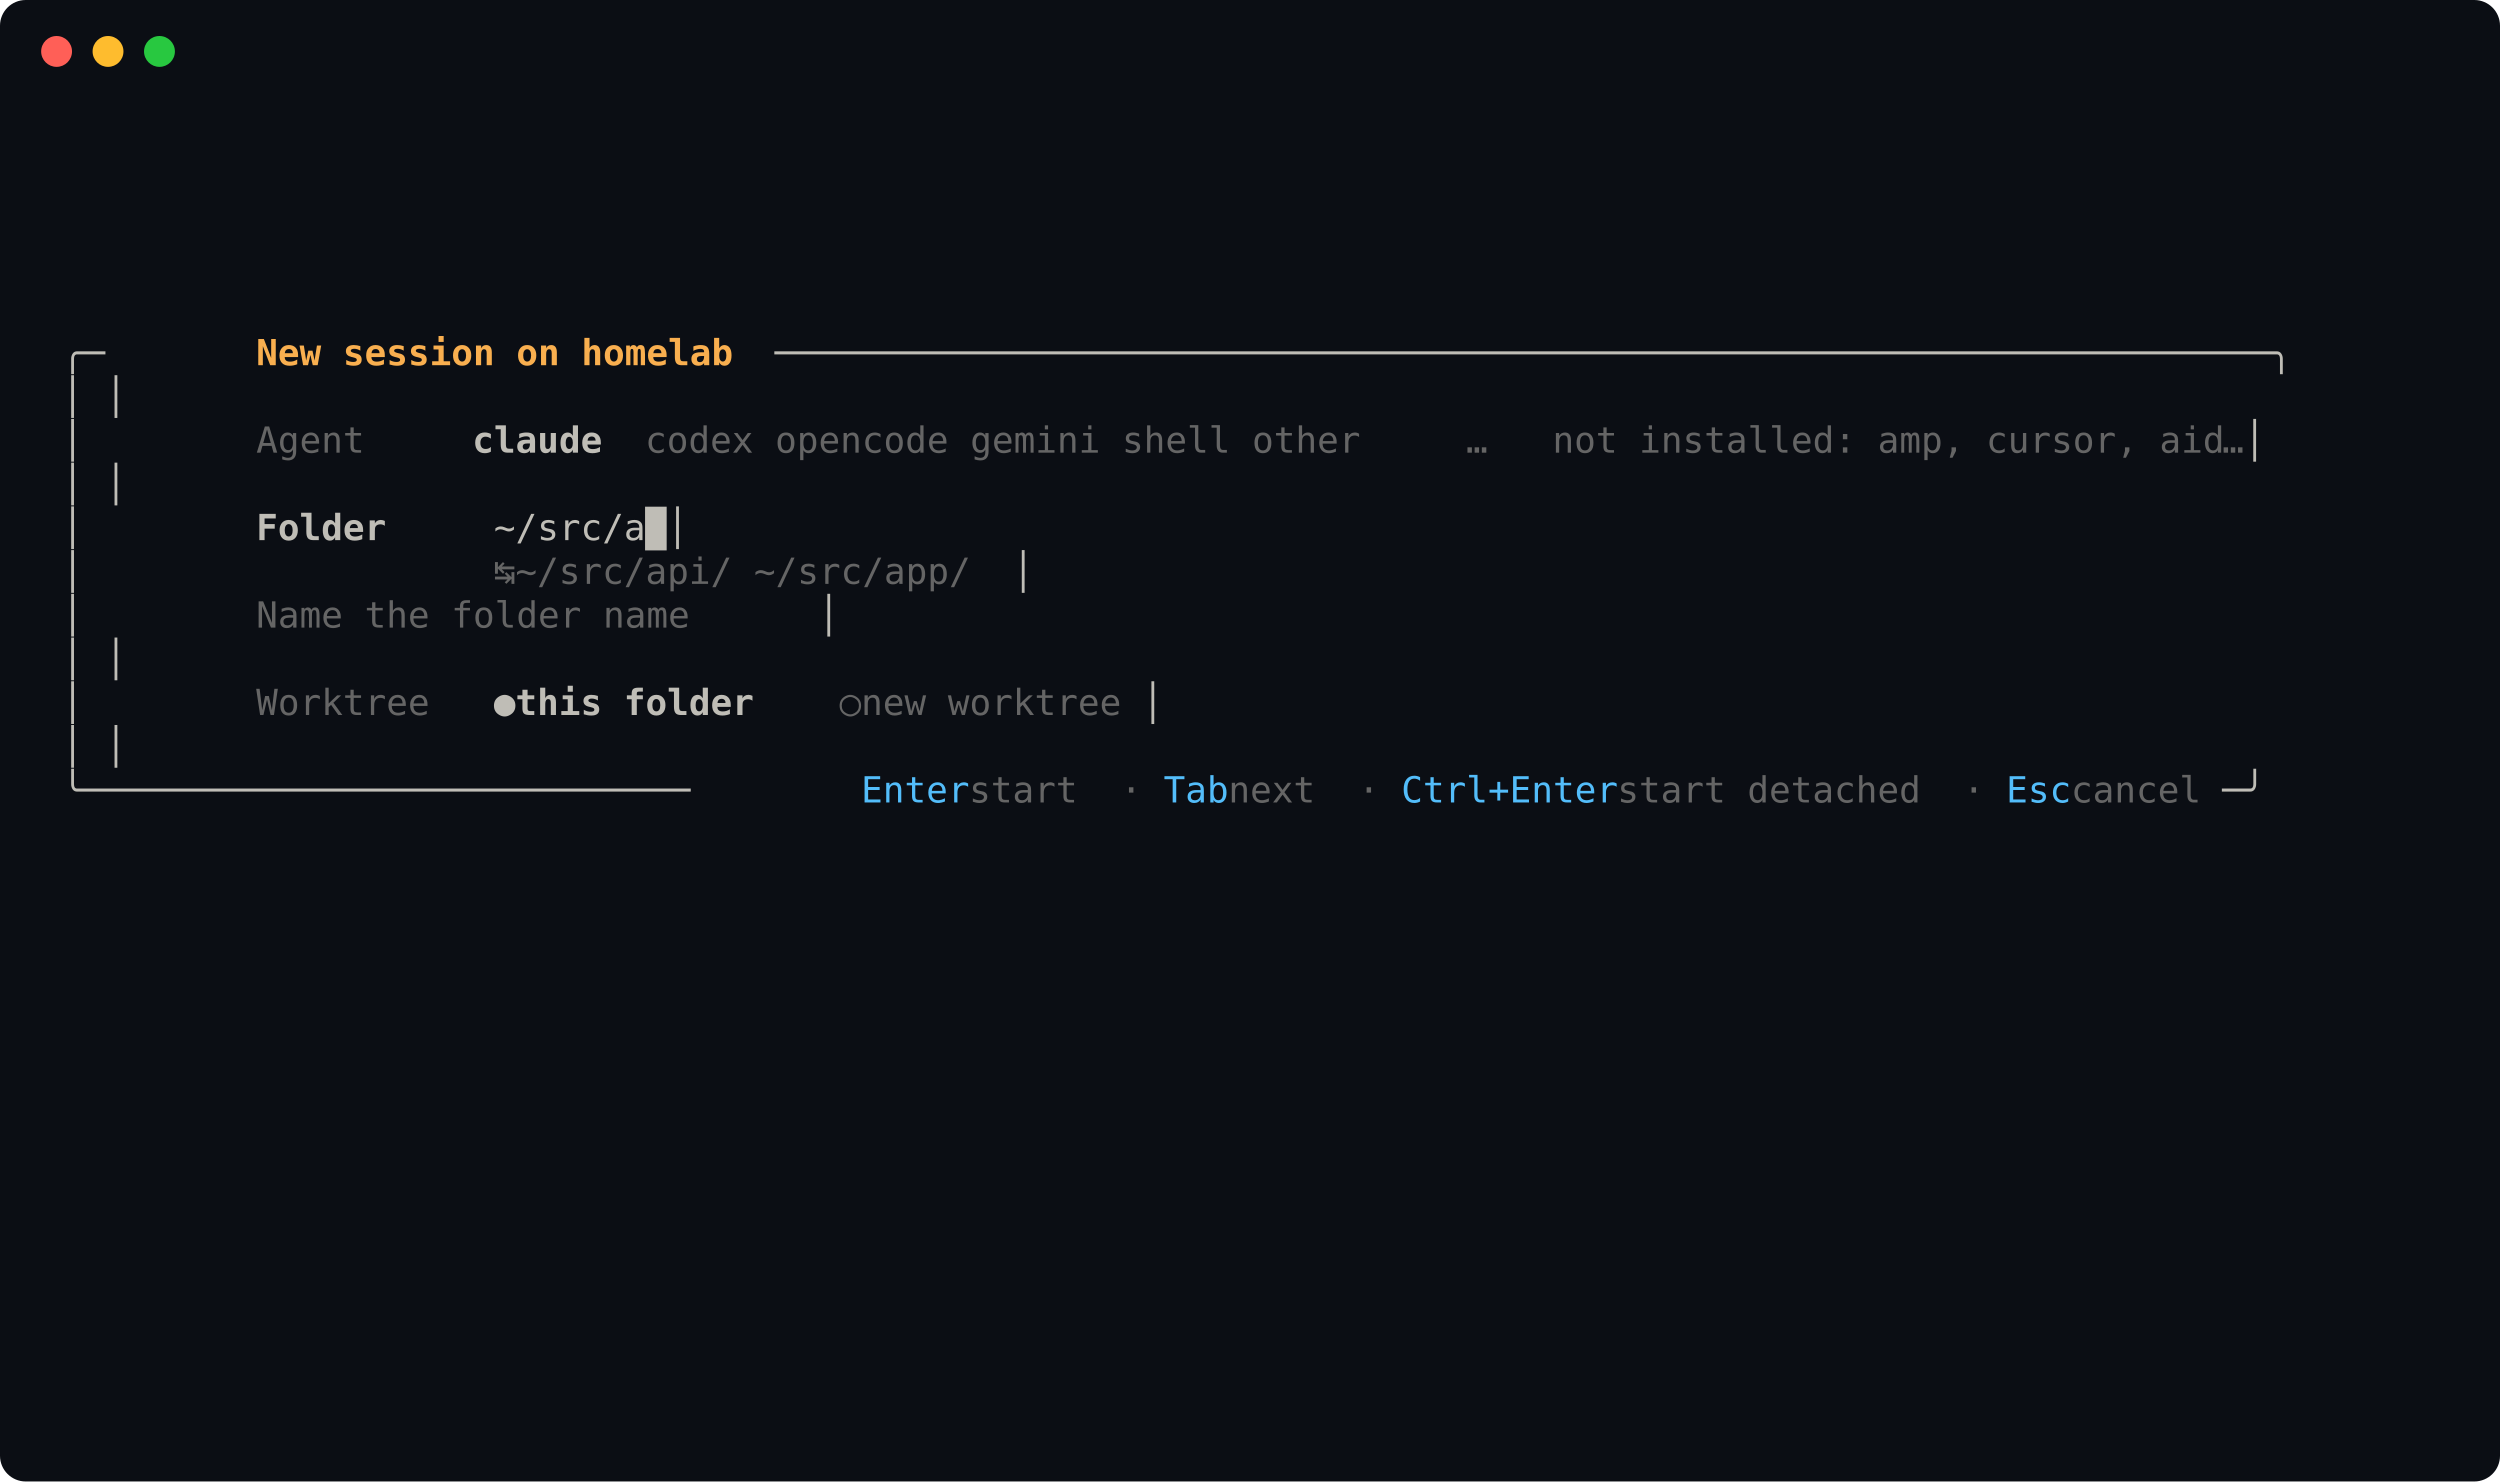
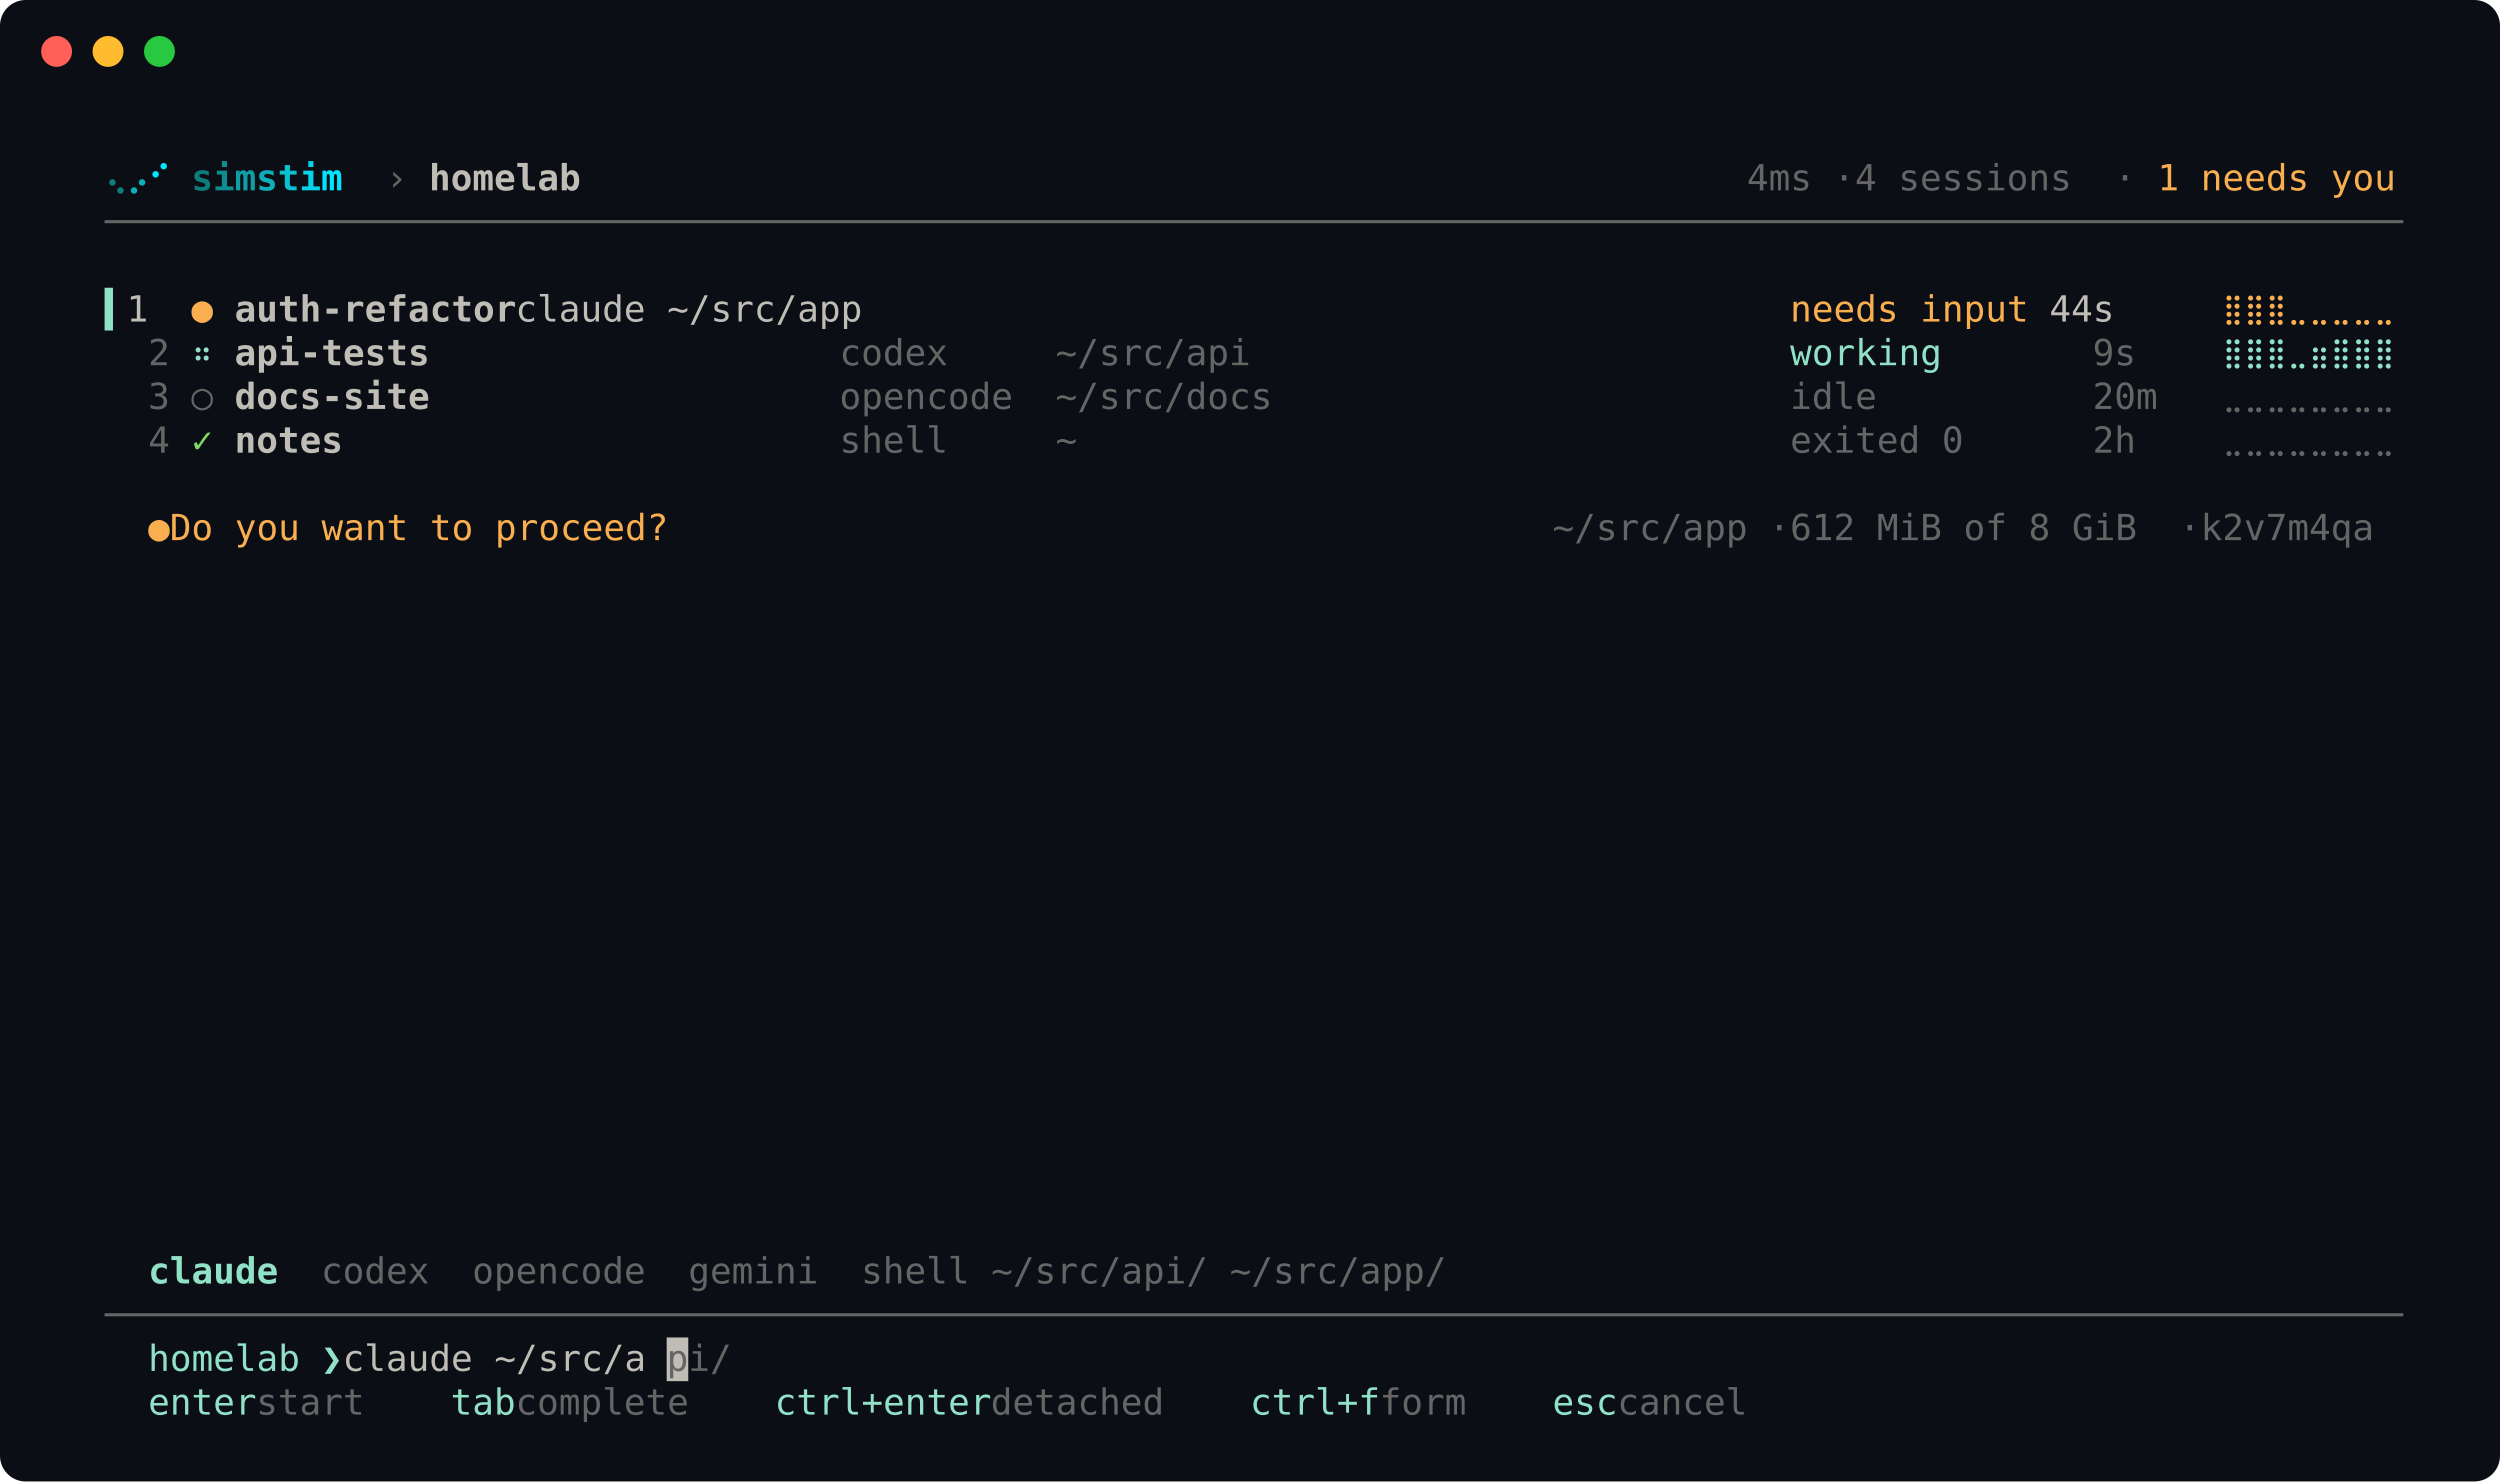
<svg xmlns="http://www.w3.org/2000/svg" width="972" height="576" viewBox="0 0 972 576">
  <style>text{font-family:"JetBrains Mono","SF Mono",Menlo,Consolas,"DejaVu Sans Mono",monospace;font-size:14px;white-space:pre}</style>
  <rect width="972" height="576" rx="10" fill="#0B0E14" />
  <circle cx="22" cy="20" r="6" fill="#FF5F57" />
  <circle cx="42" cy="20" r="6" fill="#FEBC2E" />
  <circle cx="62" cy="20" r="6" fill="#28C840" />
-   <rect x="250.8" y="197.0" width="8.4" height="17.0" fill="#BFBDB6" />
-   <text x="24.0" y="142.0" textLength="75.6" fill="#BFBDB6">       ╭─</text>
-   <text x="99.6" y="142.0" textLength="201.6" fill="#F9AF4F" font-weight="bold"> New session on homelab </text>
-   <text x="301.2" y="142.0" textLength="646.8" fill="#BFBDB6">─────────────────────────────────────────────────────────────────────╮       </text>
-   <text x="24.0" y="159.0" textLength="924.0" fill="#BFBDB6">       │                                                                                              │       </text>
-   <text x="24.0" y="176.0" textLength="75.6" fill="#BFBDB6">       │ </text>
-   <text x="99.6" y="176.0" textLength="84.0" fill="#656565">Agent     </text>
-   <text x="183.6" y="176.0" textLength="67.2" fill="#BFBDB6" font-weight="bold"> claude </text>
-   <text x="250.8" y="176.0" textLength="319.2" fill="#656565"> codex  opencode  gemini  shell  other</text>
-   <text x="570.0" y="176.0" textLength="8.4" fill="#656565">…</text>
-   <text x="603.6" y="176.0" textLength="260.4" fill="#656565">not installed: amp, cursor, aid</text>
-   <text x="864.0" y="176.0" textLength="8.4" fill="#656565">…</text>
-   <text x="872.4" y="176.0" textLength="75.6" fill="#BFBDB6"> │       </text>
-   <text x="24.0" y="193.0" textLength="924.0" fill="#BFBDB6">       │                                                                                              │       </text>
-   <text x="24.0" y="210.0" textLength="75.6" fill="#BFBDB6">       │ </text>
-   <text x="99.6" y="210.0" textLength="92.4" fill="#BFBDB6" font-weight="bold">Folder     </text>
-   <text x="192.0" y="210.0" textLength="58.8" fill="#BFBDB6">~/src/a</text>
-   <text x="259.2" y="210.0" textLength="688.8" fill="#BFBDB6">                                                                          │       </text>
-   <text x="24.0" y="227.0" textLength="168.0" fill="#BFBDB6">       │            </text>
-   <text x="192.0" y="227.0" textLength="8.4" fill="#656565">↹</text>
-   <text x="200.4" y="227.0" textLength="193.2" fill="#656565"> ~/src/api/  ~/src/app/</text>
-   <text x="393.6" y="227.0" textLength="554.4" fill="#BFBDB6">                                                          │       </text>
-   <text x="24.0" y="244.0" textLength="75.6" fill="#BFBDB6">       │ </text>
-   <text x="99.6" y="244.0" textLength="218.4" fill="#656565">Name       the folder name</text>
-   <text x="318.0" y="244.0" textLength="630.0" fill="#BFBDB6">                                                                   │       </text>
-   <text x="24.0" y="261.0" textLength="924.0" fill="#BFBDB6">       │                                                                                              │       </text>
-   <text x="24.0" y="278.0" textLength="75.6" fill="#BFBDB6">       │ </text>
-   <text x="99.6" y="278.0" textLength="92.4" fill="#656565">Worktree   </text>
-   <text x="192.0" y="278.0" textLength="8.4" fill="#BFBDB6" font-weight="bold">●</text>
-   <text x="200.4" y="278.0" textLength="100.8" fill="#BFBDB6" font-weight="bold"> this folder</text>
-   <text x="326.4" y="278.0" textLength="8.4" fill="#656565">○</text>
-   <text x="334.8" y="278.0" textLength="109.2" fill="#656565"> new worktree</text>
-   <text x="444.0" y="278.0" textLength="504.0" fill="#BFBDB6">                                                    │       </text>
-   <text x="24.0" y="295.0" textLength="924.0" fill="#BFBDB6">       │                                                                                              │       </text>
-   <text x="24.0" y="312.0" textLength="310.8" fill="#BFBDB6">       ╰──────────────────────────── </text>
-   <text x="334.8" y="312.0" textLength="42.0" fill="#53BDFA">Enter</text>
-   <text x="376.8" y="312.0" textLength="58.8" fill="#656565"> start </text>
-   <text x="435.6" y="312.0" textLength="8.4" fill="#656565">·</text>
-   <text x="452.4" y="312.0" textLength="25.2" fill="#53BDFA">Tab</text>
-   <text x="477.6" y="312.0" textLength="50.4" fill="#656565"> next </text>
-   <text x="528.0" y="312.0" textLength="8.4" fill="#656565">·</text>
-   <text x="544.8" y="312.0" textLength="84.0" fill="#53BDFA">Ctrl+Enter</text>
-   <text x="628.8" y="312.0" textLength="134.4" fill="#656565"> start detached </text>
-   <text x="763.2" y="312.0" textLength="8.4" fill="#656565">·</text>
-   <text x="780.0" y="312.0" textLength="25.2" fill="#53BDFA">Esc</text>
-   <text x="805.2" y="312.0" textLength="58.8" fill="#656565"> cancel</text>
-   <text x="864.0" y="312.0" textLength="84.0" fill="#BFBDB6"> ─╯       </text>
+   <rect x="259.2" y="520.0" width="8.4" height="17.0" fill="#BFBDB6" />
+   <text x="40.8" y="74.0" textLength="8.4" fill="#0E7C7B" font-weight="bold">⢄</text>
+   <text x="49.2" y="74.0" textLength="8.4" fill="#0EAFBB" font-weight="bold">⡠</text>
+   <text x="57.6" y="74.0" textLength="8.4" fill="#00E5FF" font-weight="bold">⠊</text>
+   <text x="74.4" y="74.0" textLength="8.4" fill="#0E7C7B" font-weight="bold">s</text>
+   <text x="82.8" y="74.0" textLength="8.4" fill="#0E8D90" font-weight="bold">i</text>
+   <text x="91.2" y="74.0" textLength="8.4" fill="#0F9EA5" font-weight="bold">m</text>
+   <text x="99.6" y="74.0" textLength="8.4" fill="#0EAFBB" font-weight="bold">s</text>
+   <text x="108.0" y="74.0" textLength="8.4" fill="#0BC1D1" font-weight="bold">t</text>
+   <text x="116.4" y="74.0" textLength="8.4" fill="#06D3E8" font-weight="bold">i</text>
+   <text x="124.8" y="74.0" textLength="8.4" fill="#00E5FF" font-weight="bold">m</text>
+   <text x="150.0" y="74.0" textLength="8.4" fill="#656565">›</text>
+   <text x="166.8" y="74.0" textLength="58.8" fill="#BFBDB6" font-weight="bold">homelab</text>
+   <text x="679.2" y="74.0" textLength="33.6" fill="#656565">4ms </text>
+   <text x="712.8" y="74.0" textLength="8.4" fill="#656565">·</text>
+   <text x="721.2" y="74.0" textLength="100.8" fill="#656565"> 4 sessions </text>
+   <text x="822.0" y="74.0" textLength="8.4" fill="#656565">·</text>
+   <text x="838.8" y="74.0" textLength="92.4" fill="#F9AF4F">1 needs you</text>
+   <text x="40.8" y="91.0" textLength="890.4" fill="#656565">──────────────────────────────────────────────────────────────────────────────────────────────────────────</text>
+   <text x="40.8" y="125.0" textLength="8.4" fill="#90E1C6">▍</text>
+   <text x="49.2" y="125.0" textLength="25.2" fill="#BFBDB6"> 1 </text>
+   <text x="74.4" y="125.0" textLength="8.4" fill="#F9AF4F">●</text>
+   <text x="91.2" y="125.0" textLength="109.2" fill="#BFBDB6" font-weight="bold">auth-refactor</text>
+   <text x="200.4" y="125.0" textLength="495.6" fill="#BFBDB6">               claude    ~/src/app                         </text>
+   <text x="696.0" y="125.0" textLength="100.8" fill="#F9AF4F">needs input </text>
+   <text x="796.8" y="125.0" textLength="67.2" fill="#BFBDB6">   44s  </text>
+   <text x="864.0" y="125.0" textLength="8.4" fill="#F9AF4F">⣿</text>
+   <text x="872.4" y="125.0" textLength="8.4" fill="#F9AF4F">⣿</text>
+   <text x="880.8" y="125.0" textLength="8.4" fill="#F9AF4F">⣿</text>
+   <text x="889.2" y="125.0" textLength="8.4" fill="#F9AF4F">⣀</text>
+   <text x="897.6" y="125.0" textLength="8.4" fill="#F9AF4F">⣀</text>
+   <text x="906.0" y="125.0" textLength="8.4" fill="#F9AF4F">⣀</text>
+   <text x="914.4" y="125.0" textLength="8.4" fill="#F9AF4F">⣀</text>
+   <text x="922.8" y="125.0" textLength="8.4" fill="#F9AF4F">⣀</text>
+   <text x="57.6" y="142.0" textLength="8.4" fill="#656565">2</text>
+   <text x="74.4" y="142.0" textLength="8.4" fill="#90E1C6">⠶</text>
+   <text x="91.2" y="142.0" textLength="75.6" fill="#BFBDB6" font-weight="bold">api-tests</text>
+   <text x="326.4" y="142.0" textLength="67.2" fill="#656565">codex   </text>
+   <text x="410.4" y="142.0" textLength="75.6" fill="#656565">~/src/api</text>
+   <text x="696.0" y="142.0" textLength="100.8" fill="#90E1C6">working     </text>
+   <text x="813.6" y="142.0" textLength="33.6" fill="#656565">  9s</text>
+   <text x="864.0" y="142.0" textLength="8.4" fill="#90E1C6">⣿</text>
+   <text x="872.4" y="142.0" textLength="8.4" fill="#90E1C6">⣿</text>
+   <text x="880.8" y="142.0" textLength="8.4" fill="#90E1C6">⣿</text>
+   <text x="889.2" y="142.0" textLength="8.4" fill="#90E1C6">⣀</text>
+   <text x="897.6" y="142.0" textLength="8.4" fill="#90E1C6">⣶</text>
+   <text x="906.0" y="142.0" textLength="8.4" fill="#90E1C6">⣿</text>
+   <text x="914.4" y="142.0" textLength="8.4" fill="#90E1C6">⣿</text>
+   <text x="922.8" y="142.0" textLength="8.4" fill="#90E1C6">⣿</text>
+   <text x="57.6" y="159.0" textLength="8.4" fill="#656565">3</text>
+   <text x="74.4" y="159.0" textLength="8.4" fill="#656565">○</text>
+   <text x="91.2" y="159.0" textLength="75.6" fill="#BFBDB6" font-weight="bold">docs-site</text>
+   <text x="326.4" y="159.0" textLength="67.2" fill="#656565">opencode</text>
+   <text x="410.4" y="159.0" textLength="84.0" fill="#656565">~/src/docs</text>
+   <text x="696.0" y="159.0" textLength="100.8" fill="#656565">idle        </text>
+   <text x="813.6" y="159.0" textLength="33.6" fill="#656565"> 20m</text>
+   <text x="864.0" y="159.0" textLength="8.4" fill="#656565">⣀</text>
+   <text x="872.4" y="159.0" textLength="8.4" fill="#656565">⣀</text>
+   <text x="880.8" y="159.0" textLength="8.4" fill="#656565">⣀</text>
+   <text x="889.2" y="159.0" textLength="8.4" fill="#656565">⣀</text>
+   <text x="897.6" y="159.0" textLength="8.4" fill="#656565">⣀</text>
+   <text x="906.0" y="159.0" textLength="8.4" fill="#656565">⣀</text>
+   <text x="914.4" y="159.0" textLength="8.4" fill="#656565">⣀</text>
+   <text x="922.8" y="159.0" textLength="8.4" fill="#656565">⣀</text>
+   <text x="57.6" y="176.0" textLength="8.4" fill="#656565">4</text>
+   <text x="74.4" y="176.0" textLength="8.4" fill="#7FD962">✓</text>
+   <text x="91.2" y="176.0" textLength="42.0" fill="#BFBDB6" font-weight="bold">notes</text>
+   <text x="326.4" y="176.0" textLength="67.2" fill="#656565">shell   </text>
+   <text x="410.4" y="176.0" textLength="8.4" fill="#656565">~</text>
+   <text x="696.0" y="176.0" textLength="100.8" fill="#656565">exited 0    </text>
+   <text x="813.6" y="176.0" textLength="33.6" fill="#656565">  2h</text>
+   <text x="864.0" y="176.0" textLength="8.4" fill="#656565">⣀</text>
+   <text x="872.4" y="176.0" textLength="8.4" fill="#656565">⣀</text>
+   <text x="880.8" y="176.0" textLength="8.4" fill="#656565">⣀</text>
+   <text x="889.2" y="176.0" textLength="8.4" fill="#656565">⣀</text>
+   <text x="897.6" y="176.0" textLength="8.4" fill="#656565">⣀</text>
+   <text x="906.0" y="176.0" textLength="8.4" fill="#656565">⣀</text>
+   <text x="914.4" y="176.0" textLength="8.4" fill="#656565">⣀</text>
+   <text x="922.8" y="176.0" textLength="8.4" fill="#656565">⣀</text>
+   <text x="57.6" y="210.0" textLength="8.4" fill="#F9AF4F">●</text>
+   <text x="66.0" y="210.0" textLength="201.6" fill="#F9AF4F"> Do you want to proceed?</text>
+   <text x="603.6" y="210.0" textLength="84.0" fill="#656565">~/src/app </text>
+   <text x="687.6" y="210.0" textLength="8.4" fill="#656565">·</text>
+   <text x="696.0" y="210.0" textLength="151.2" fill="#656565"> 612 MiB of 8 GiB </text>
+   <text x="847.2" y="210.0" textLength="8.4" fill="#656565">·</text>
+   <text x="855.6" y="210.0" textLength="75.6" fill="#656565"> k2v7m4qa</text>
+   <text x="57.6" y="499.0" textLength="50.4" fill="#90E1C6" font-weight="bold">claude</text>
+   <text x="124.8" y="499.0" textLength="42.0" fill="#656565">codex</text>
+   <text x="183.6" y="499.0" textLength="67.2" fill="#656565">opencode</text>
+   <text x="267.6" y="499.0" textLength="50.4" fill="#656565">gemini</text>
+   <text x="334.8" y="499.0" textLength="252.0" fill="#656565">shell   ~/src/api/  ~/src/app/</text>
+   <text x="40.8" y="516.0" textLength="890.4" fill="#656565">──────────────────────────────────────────────────────────────────────────────────────────────────────────</text>
+   <text x="57.6" y="533.0" textLength="58.8" fill="#90E1C6">homelab</text>
+   <text x="124.8" y="533.0" textLength="8.4" fill="#90E1C6" font-weight="bold">❯</text>
+   <text x="133.2" y="533.0" textLength="126.0" fill="#BFBDB6"> claude ~/src/a</text>
+   <text x="259.2" y="533.0" textLength="8.4" fill="#656565">p</text>
+   <text x="267.6" y="533.0" textLength="16.8" fill="#656565">i/</text>
+   <text x="57.6" y="550.0" textLength="42.0" fill="#90E1C6">enter</text>
+   <text x="99.6" y="550.0" textLength="50.4" fill="#656565"> start</text>
+   <text x="175.2" y="550.0" textLength="25.2" fill="#90E1C6">tab</text>
+   <text x="200.4" y="550.0" textLength="75.6" fill="#656565"> complete</text>
+   <text x="301.2" y="550.0" textLength="84.0" fill="#90E1C6">ctrl+enter</text>
+   <text x="385.2" y="550.0" textLength="75.6" fill="#656565"> detached</text>
+   <text x="486.0" y="550.0" textLength="50.4" fill="#90E1C6">ctrl+f</text>
+   <text x="536.4" y="550.0" textLength="42.0" fill="#656565"> form</text>
+   <text x="603.6" y="550.0" textLength="25.2" fill="#90E1C6">esc</text>
+   <text x="628.8" y="550.0" textLength="58.8" fill="#656565"> cancel</text>
</svg>
